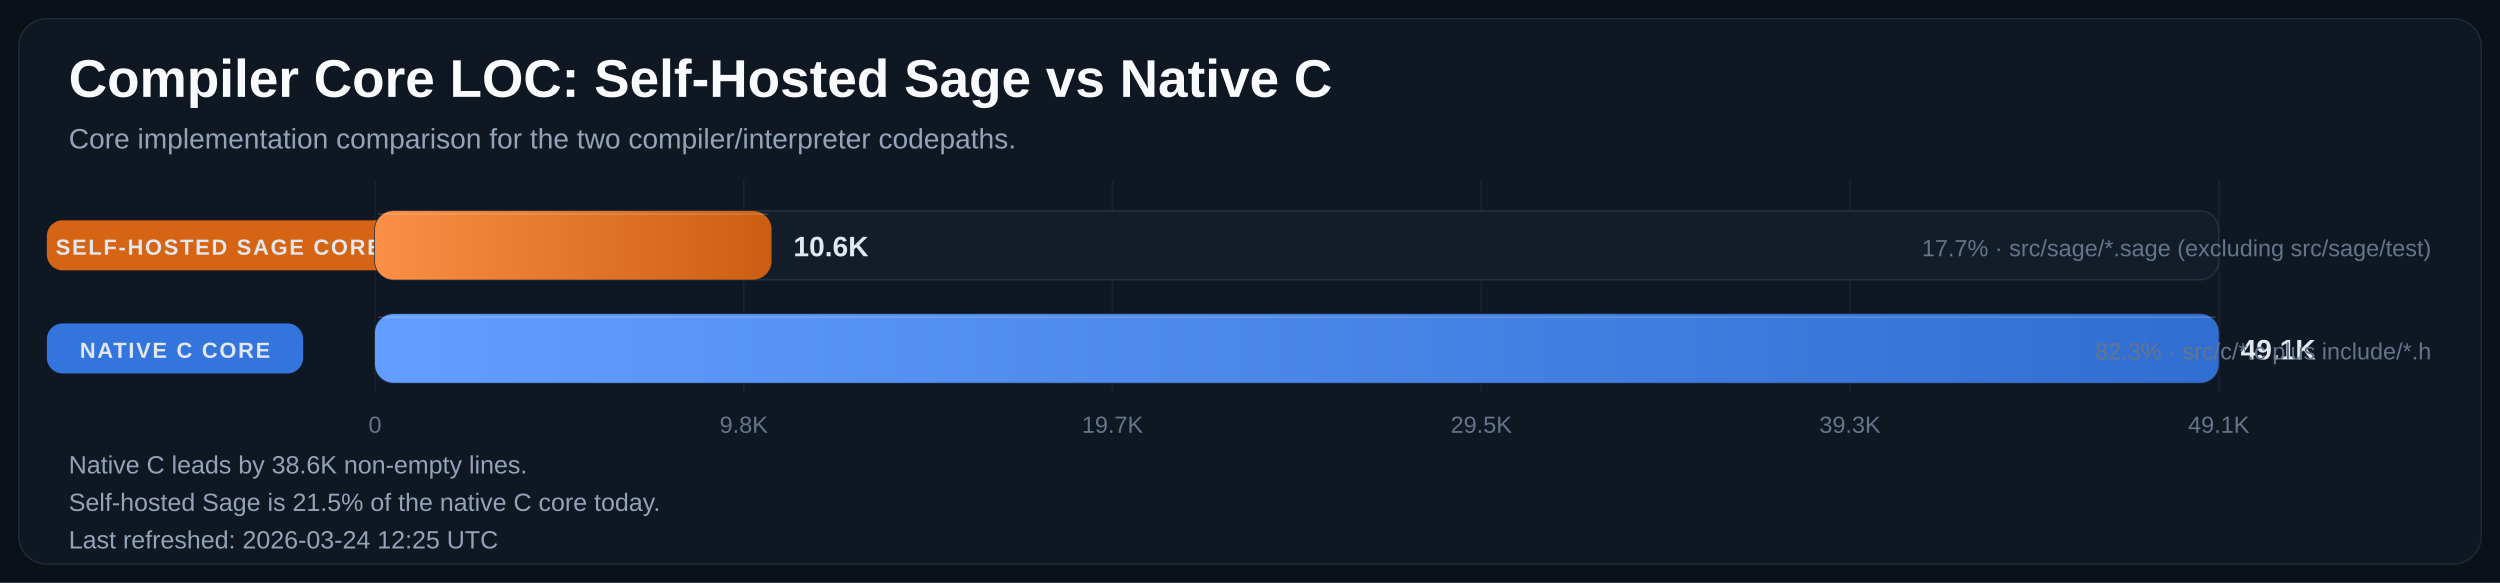
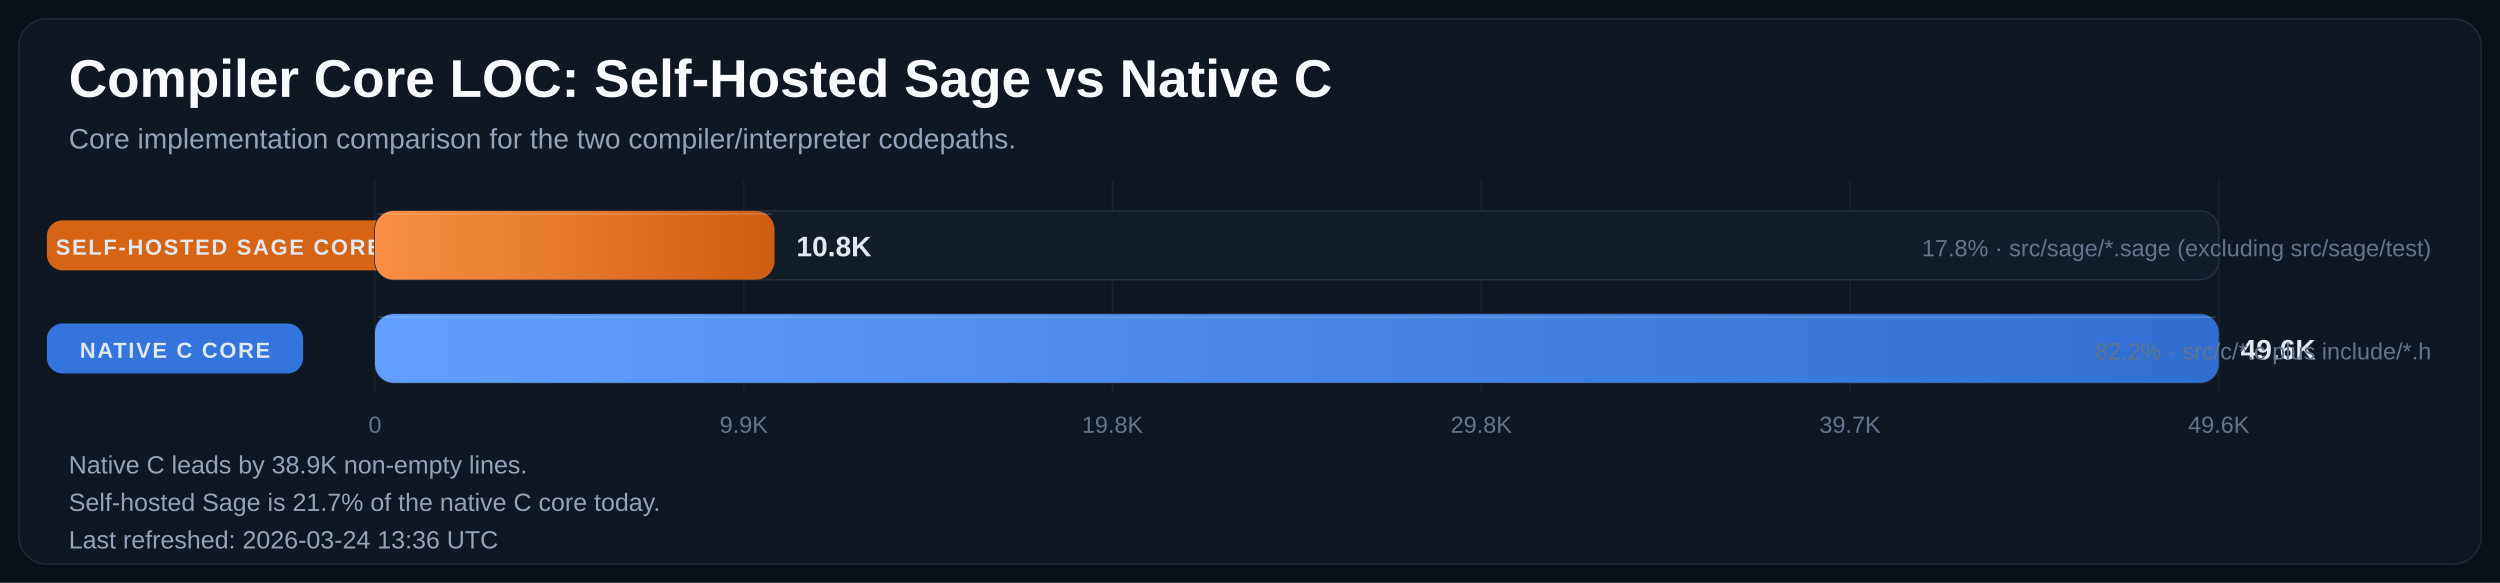
<svg xmlns="http://www.w3.org/2000/svg" width="1600" height="373" viewBox="0 0 1600 373" role="img" aria-labelledby="title desc">
  <defs>
    <linearGradient id="bar-gradient-0" x1="0%" y1="0%" x2="100%" y2="0%">
      <stop offset="0%" stop-color="#FA8F45" />
      <stop offset="100%" stop-color="#CC5E12" />
    </linearGradient>
    <linearGradient id="bar-gradient-1" x1="0%" y1="0%" x2="100%" y2="0%">
      <stop offset="0%" stop-color="#619EFF" />
      <stop offset="100%" stop-color="#306ED1" />
    </linearGradient>
  </defs>
  <rect width="100%" height="100%" fill="#0B1118" />
  <rect x="12" y="12" width="1576" height="349" rx="18" fill="#0F1722" stroke="#1F2937" />
  <text x="44" y="62" fill="#F8FAFC" font-size="34" font-family="Segoe UI, Arial, sans-serif" font-weight="700">Compiler Core LOC: Self-Hosted Sage vs Native C</text>
  <text x="44" y="95" fill="#94A3B8" font-size="18" font-family="Segoe UI, Arial, sans-serif">Core implementation comparison for the two compiler/interpreter codepaths.</text>
  <line x1="240.0" y1="115" x2="240.0" y2="251" stroke="#182231" stroke-width="1" />
  <text x="240.0" y="277" text-anchor="middle" fill="#64748B" font-size="15" font-family="Segoe UI, Arial, sans-serif">0</text>
  <line x1="476.0" y1="115" x2="476.0" y2="251" stroke="#182231" stroke-width="1" />
-   <text x="476.0" y="277" text-anchor="middle" fill="#64748B" font-size="15" font-family="Segoe UI, Arial, sans-serif">9.8K</text>
+   <text x="476.0" y="277" text-anchor="middle" fill="#64748B" font-size="15" font-family="Segoe UI, Arial, sans-serif">9.9K</text>
  <line x1="712.0" y1="115" x2="712.0" y2="251" stroke="#182231" stroke-width="1" />
-   <text x="712.0" y="277" text-anchor="middle" fill="#64748B" font-size="15" font-family="Segoe UI, Arial, sans-serif">19.7K</text>
+   <text x="712.0" y="277" text-anchor="middle" fill="#64748B" font-size="15" font-family="Segoe UI, Arial, sans-serif">19.8K</text>
  <line x1="948.0" y1="115" x2="948.0" y2="251" stroke="#182231" stroke-width="1" />
-   <text x="948.0" y="277" text-anchor="middle" fill="#64748B" font-size="15" font-family="Segoe UI, Arial, sans-serif">29.5K</text>
+   <text x="948.0" y="277" text-anchor="middle" fill="#64748B" font-size="15" font-family="Segoe UI, Arial, sans-serif">29.8K</text>
  <line x1="1184.0" y1="115" x2="1184.0" y2="251" stroke="#182231" stroke-width="1" />
-   <text x="1184.0" y="277" text-anchor="middle" fill="#64748B" font-size="15" font-family="Segoe UI, Arial, sans-serif">39.3K</text>
+   <text x="1184.0" y="277" text-anchor="middle" fill="#64748B" font-size="15" font-family="Segoe UI, Arial, sans-serif">39.7K</text>
  <line x1="1420.0" y1="115" x2="1420.0" y2="251" stroke="#182231" stroke-width="1" />
-   <text x="1420.0" y="277" text-anchor="middle" fill="#64748B" font-size="15" font-family="Segoe UI, Arial, sans-serif">49.1K</text>
+   <text x="1420.0" y="277" text-anchor="middle" fill="#64748B" font-size="15" font-family="Segoe UI, Arial, sans-serif">49.6K</text>
  <rect x="30" y="141.0" width="220" height="32" rx="10" fill="#E06814" opacity="0.95" />
  <text x="140.0" y="163.0" text-anchor="middle" fill="#E2E8F0" font-size="14" font-family="Segoe UI, Arial, sans-serif" font-weight="700" letter-spacing="1.1">SELF-HOSTED SAGE CORE</text>
  <rect x="240" y="135" width="1180" height="44" rx="12" fill="#131D2A" stroke="#233041" />
-   <rect x="240" y="135" width="253.8" height="44" rx="12" fill="url(#bar-gradient-0)" />
-   <line x1="242.0" y1="137.0" x2="491.8" y2="137.0" stroke="#F8FAFC" stroke-opacity="0.18" />
-   <text x="507.8" y="164.0" fill="#E2E8F0" font-size="18" font-family="Segoe UI, Arial, sans-serif" font-weight="700">10.6K</text>
-   <text x="1556" y="164.0" text-anchor="end" fill="#64748B" font-size="15" font-family="Segoe UI, Arial, sans-serif">17.7% · src/sage/*.sage (excluding src/sage/test)</text>
+   <rect x="240" y="135" width="255.7" height="44" rx="12" fill="url(#bar-gradient-0)" />
+   <line x1="242.0" y1="137.0" x2="493.7" y2="137.0" stroke="#F8FAFC" stroke-opacity="0.18" />
+   <text x="509.7" y="164.0" fill="#E2E8F0" font-size="18" font-family="Segoe UI, Arial, sans-serif" font-weight="700">10.8K</text>
+   <text x="1556" y="164.0" text-anchor="end" fill="#64748B" font-size="15" font-family="Segoe UI, Arial, sans-serif">17.8% · src/sage/*.sage (excluding src/sage/test)</text>
  <rect x="30" y="207.0" width="164" height="32" rx="10" fill="#3479E6" opacity="0.95" />
  <text x="112.0" y="229.0" text-anchor="middle" fill="#E2E8F0" font-size="14" font-family="Segoe UI, Arial, sans-serif" font-weight="700" letter-spacing="1.1">NATIVE C CORE</text>
  <rect x="240" y="201" width="1180" height="44" rx="12" fill="#131D2A" stroke="#233041" />
  <rect x="240" y="201" width="1180.0" height="44" rx="12" fill="url(#bar-gradient-1)" />
  <line x1="242.0" y1="203.0" x2="1418.0" y2="203.0" stroke="#F8FAFC" stroke-opacity="0.18" />
-   <text x="1434.0" y="230.0" fill="#E2E8F0" font-size="18" font-family="Segoe UI, Arial, sans-serif" font-weight="700">49.1K</text>
-   <text x="1556" y="230.0" text-anchor="end" fill="#64748B" font-size="15" font-family="Segoe UI, Arial, sans-serif">82.3% · src/c/*.c plus include/*.h</text>
-   <text x="44" y="303" fill="#94A3B8" font-size="16" font-family="Segoe UI, Arial, sans-serif">Native C leads by 38.6K non-empty lines.</text>
-   <text x="44" y="327" fill="#94A3B8" font-size="16" font-family="Segoe UI, Arial, sans-serif">Self-hosted Sage is 21.5% of the native C core today.</text>
-   <text x="44" y="351" fill="#94A3B8" font-size="16" font-family="Segoe UI, Arial, sans-serif">Last refreshed: 2026-03-24 12:25 UTC</text>
+   <text x="1434.0" y="230.0" fill="#E2E8F0" font-size="18" font-family="Segoe UI, Arial, sans-serif" font-weight="700">49.6K</text>
+   <text x="1556" y="230.0" text-anchor="end" fill="#64748B" font-size="15" font-family="Segoe UI, Arial, sans-serif">82.2% · src/c/*.c plus include/*.h</text>
+   <text x="44" y="303" fill="#94A3B8" font-size="16" font-family="Segoe UI, Arial, sans-serif">Native C leads by 38.9K non-empty lines.</text>
+   <text x="44" y="327" fill="#94A3B8" font-size="16" font-family="Segoe UI, Arial, sans-serif">Self-hosted Sage is 21.7% of the native C core today.</text>
+   <text x="44" y="351" fill="#94A3B8" font-size="16" font-family="Segoe UI, Arial, sans-serif">Last refreshed: 2026-03-24 13:36 UTC</text>
</svg>
